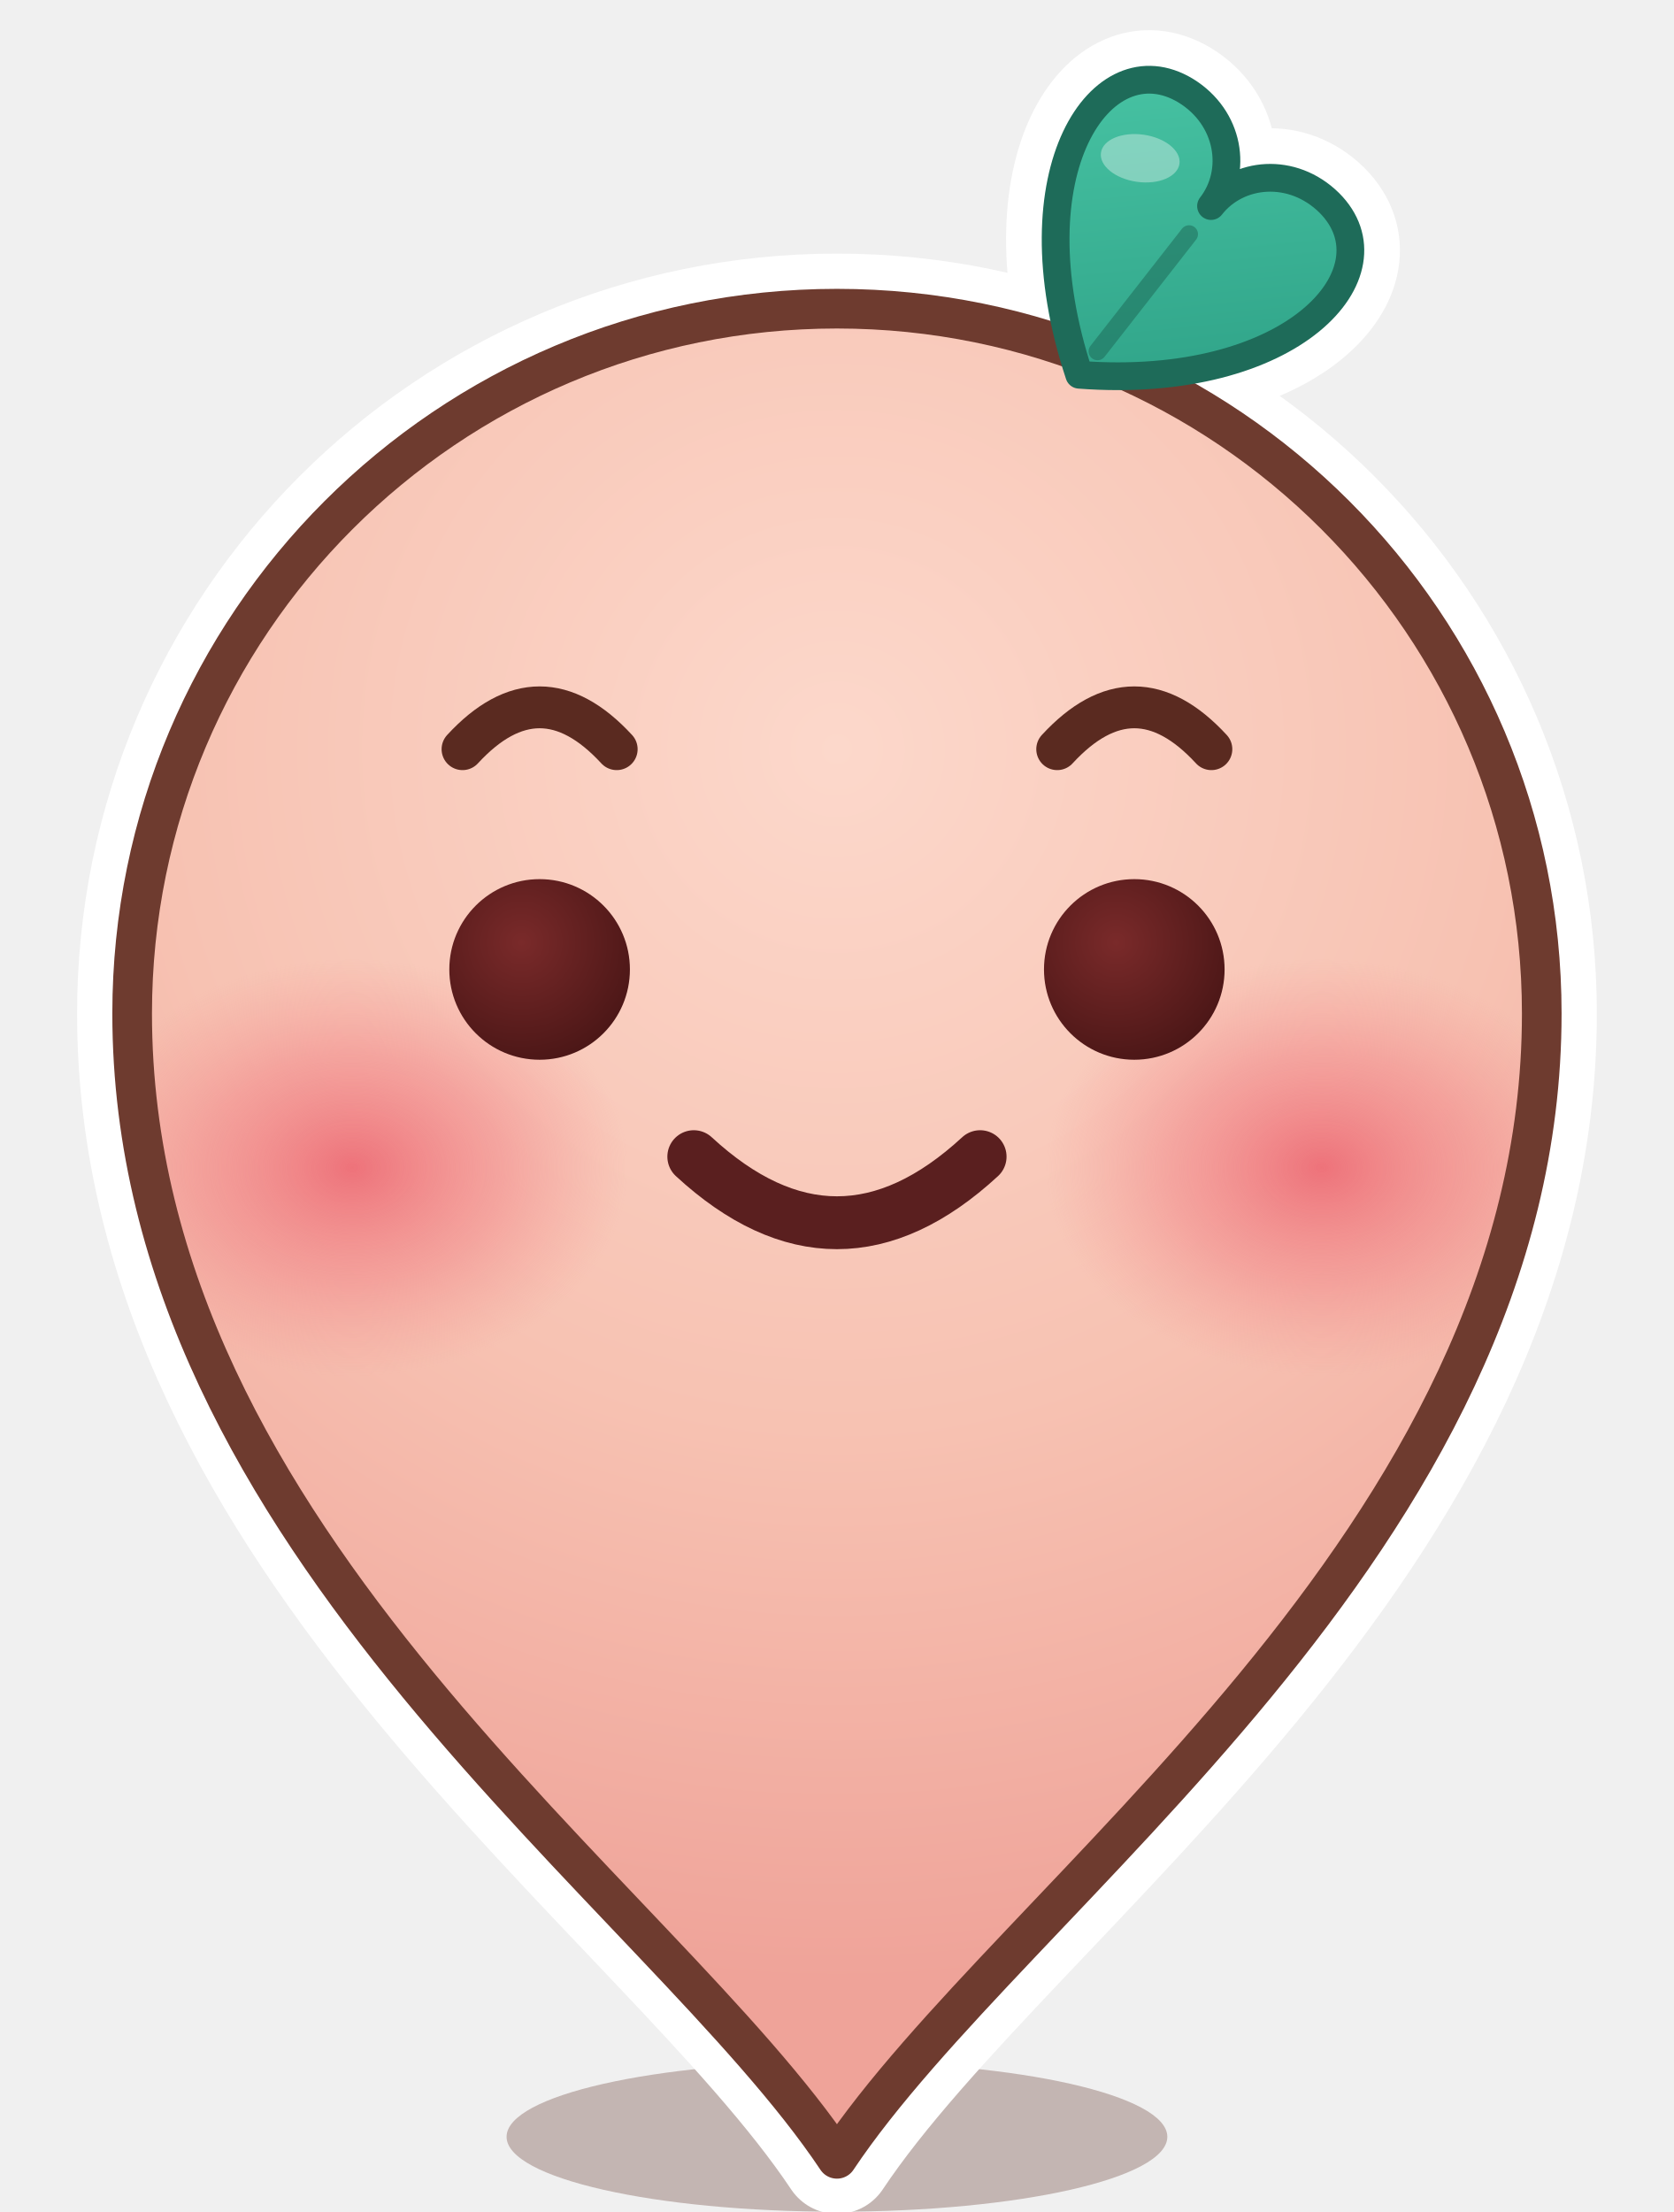
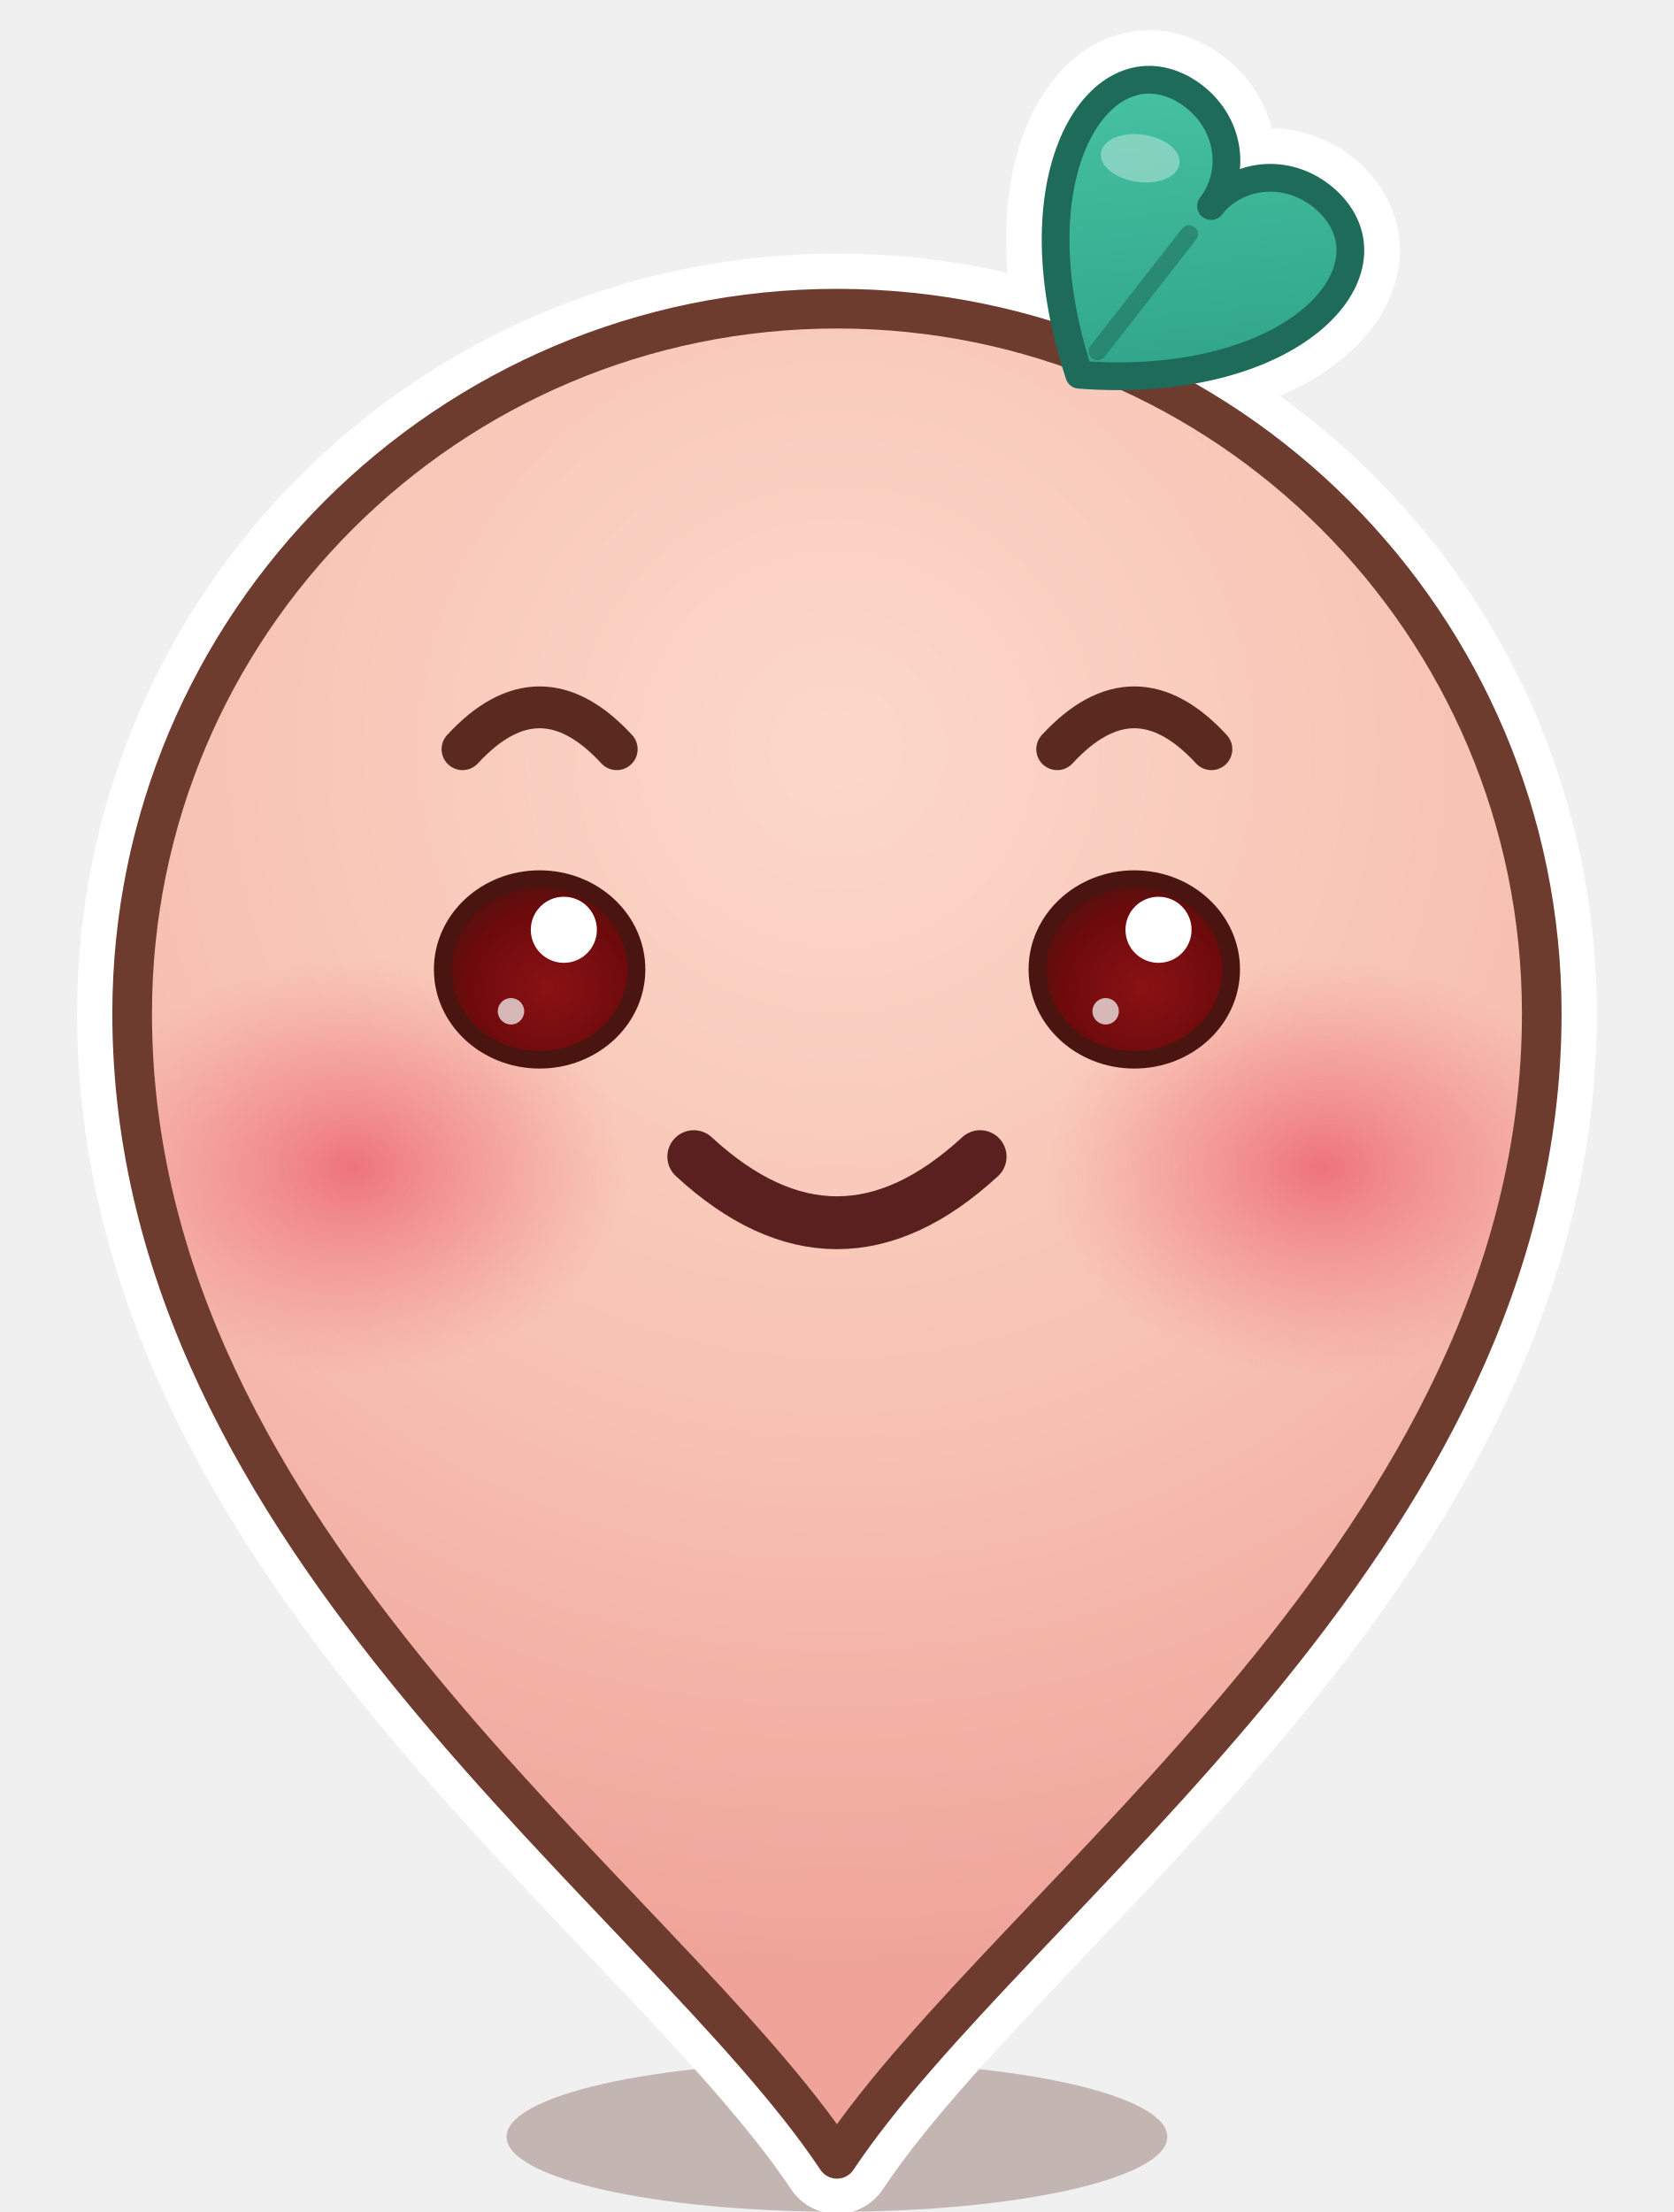
<svg xmlns="http://www.w3.org/2000/svg" width="56" height="74" viewBox="22 2 76 100.4">
  <defs>
    <radialGradient id="peach-body" cx="60" cy="36" r="56" gradientUnits="userSpaceOnUse">
      <stop offset="0" stop-color="#FCD8CB" />
      <stop offset="0.55" stop-color="#F7C2B2" />
      <stop offset="1" stop-color="#EFA399" />
    </radialGradient>
    <radialGradient id="cheek" cx="0.5" cy="0.5" r="0.5">
      <stop offset="0" stop-color="#EC6470" stop-opacity="0.85" />
      <stop offset="0.55" stop-color="#F07C82" stop-opacity="0.45" />
      <stop offset="1" stop-color="#F28C8C" stop-opacity="0" />
    </radialGradient>
-     <radialGradient id="eye" cx="0.4" cy="0.35" r="0.7">
-       <stop offset="0" stop-color="#7A2A2A" />
-       <stop offset="1" stop-color="#4A1616" />
+     <radialGradient id="eye" cx="0.55" cy="0.6" r="0.6">
+       <stop offset="0" stop-color="#8A1214" />
+       <stop offset="0.7" stop-color="#6E0A0C" />
+       <stop offset="1" stop-color="#55100D" />
    </radialGradient>
    <linearGradient id="leaf" x1="0" y1="0" x2="1" y2="1">
      <stop offset="0" stop-color="#48C4A4" />
      <stop offset="1" stop-color="#2A9C82" />
    </linearGradient>
    <clipPath id="body-clip">
      <path d="M60 100 C52 88 28 72 28 48 A32 32 0 1 1 92 48 C92 72 68 88 60 100 Z" />
    </clipPath>
  </defs>
  <ellipse id="그림자" cx="60" cy="99" rx="15" ry="3.4" fill="#5A2A20" opacity="0.3" />
  <g id="흰 테두리" fill="#FFFFFF" stroke="#FFFFFF" stroke-width="5" stroke-linejoin="round">
    <path d="M60 100 C52 88 28 72 28 48 A32 32 0 1 1 92 48 C92 72 68 88 60 100 Z" />
    <path transform="translate(71 19) rotate(38) scale(0.9)" d="M0 0 C-9 -6 -9.5 -14 -4.6 -14.6 C-2 -14.9 0 -13 0 -10.8 C0 -13 2 -14.9 4.6 -14.6 C9.5 -14 9 -6 0 0Z" />
  </g>
  <path id="몸" d="M60 100 C52 88 28 72 28 48 A32 32 0 1 1 92 48 C92 72 68 88 60 100 Z" fill="url(#peach-body)" />
  <g id="볼터치" clip-path="url(#body-clip)">
    <ellipse cx="38" cy="55" rx="12.5" ry="9.5" fill="url(#cheek)" />
    <ellipse cx="82" cy="55" rx="12.5" ry="9.5" fill="url(#cheek)" />
  </g>
  <path id="갈색 테두리" d="M60 100 C52 88 28 72 28 48 A32 32 0 1 1 92 48 C92 72 68 88 60 100 Z" fill="none" stroke="#6E3B2F" stroke-width="1.8" stroke-linejoin="round" />
  <g id="새싹" transform="translate(71 19) rotate(38) scale(0.9)">
    <path d="M0 0 C-9 -6 -9.5 -14 -4.6 -14.6 C-2 -14.9 0 -13 0 -10.8 C0 -13 2 -14.9 4.6 -14.6 C9.5 -14 9 -6 0 0Z" fill="url(#leaf)" stroke="#1E6B59" stroke-width="1.4" stroke-linejoin="round" />
    <path d="M0 -1.5 L0 -9" stroke="#1E6B59" stroke-width="0.9" stroke-linecap="round" opacity="0.55" />
    <ellipse cx="-4.3" cy="-10.5" rx="2" ry="1.2" transform="rotate(-30 -4.3 -10.5)" fill="#FFFFFF" opacity="0.35" />
  </g>
  <g id="얼굴">
    <g id="눈썹" stroke="#5A2A20" stroke-width="1.9" stroke-linecap="round" fill="none">
      <path d="M43 36 Q46.5 32.2 50 36" />
      <path d="M70 36 Q73.5 32.2 77 36" />
    </g>
    <g id="눈">
-       <circle cx="46.5" cy="46" r="4.1" fill="url(#eye)" />
-       <circle cx="73.5" cy="46" r="4.1" fill="url(#eye)" />
+       <ellipse cx="46.5" cy="46" rx="4.4" ry="4.1" fill="url(#eye)" stroke="#4A1410" stroke-width="0.8" />
+       <ellipse cx="73.5" cy="46" rx="4.4" ry="4.1" fill="url(#eye)" stroke="#4A1410" stroke-width="0.8" />
+     </g>
+     <g id="눈 반짝" fill="#FFFFFF">
+       <circle cx="47.6" cy="44.2" r="1.5" />
+       <circle cx="74.6" cy="44.2" r="1.5" />
+       <circle cx="45.2" cy="47.9" r="0.6" opacity="0.7" />
+       <circle cx="72.2" cy="47.9" r="0.6" opacity="0.7" />
    </g>
    <path id="입" d="M53.5 54.5 Q60 60.5 66.5 54.5" fill="none" stroke="#5A1F1F" stroke-width="2.4" stroke-linecap="round" />
  </g>
</svg>
